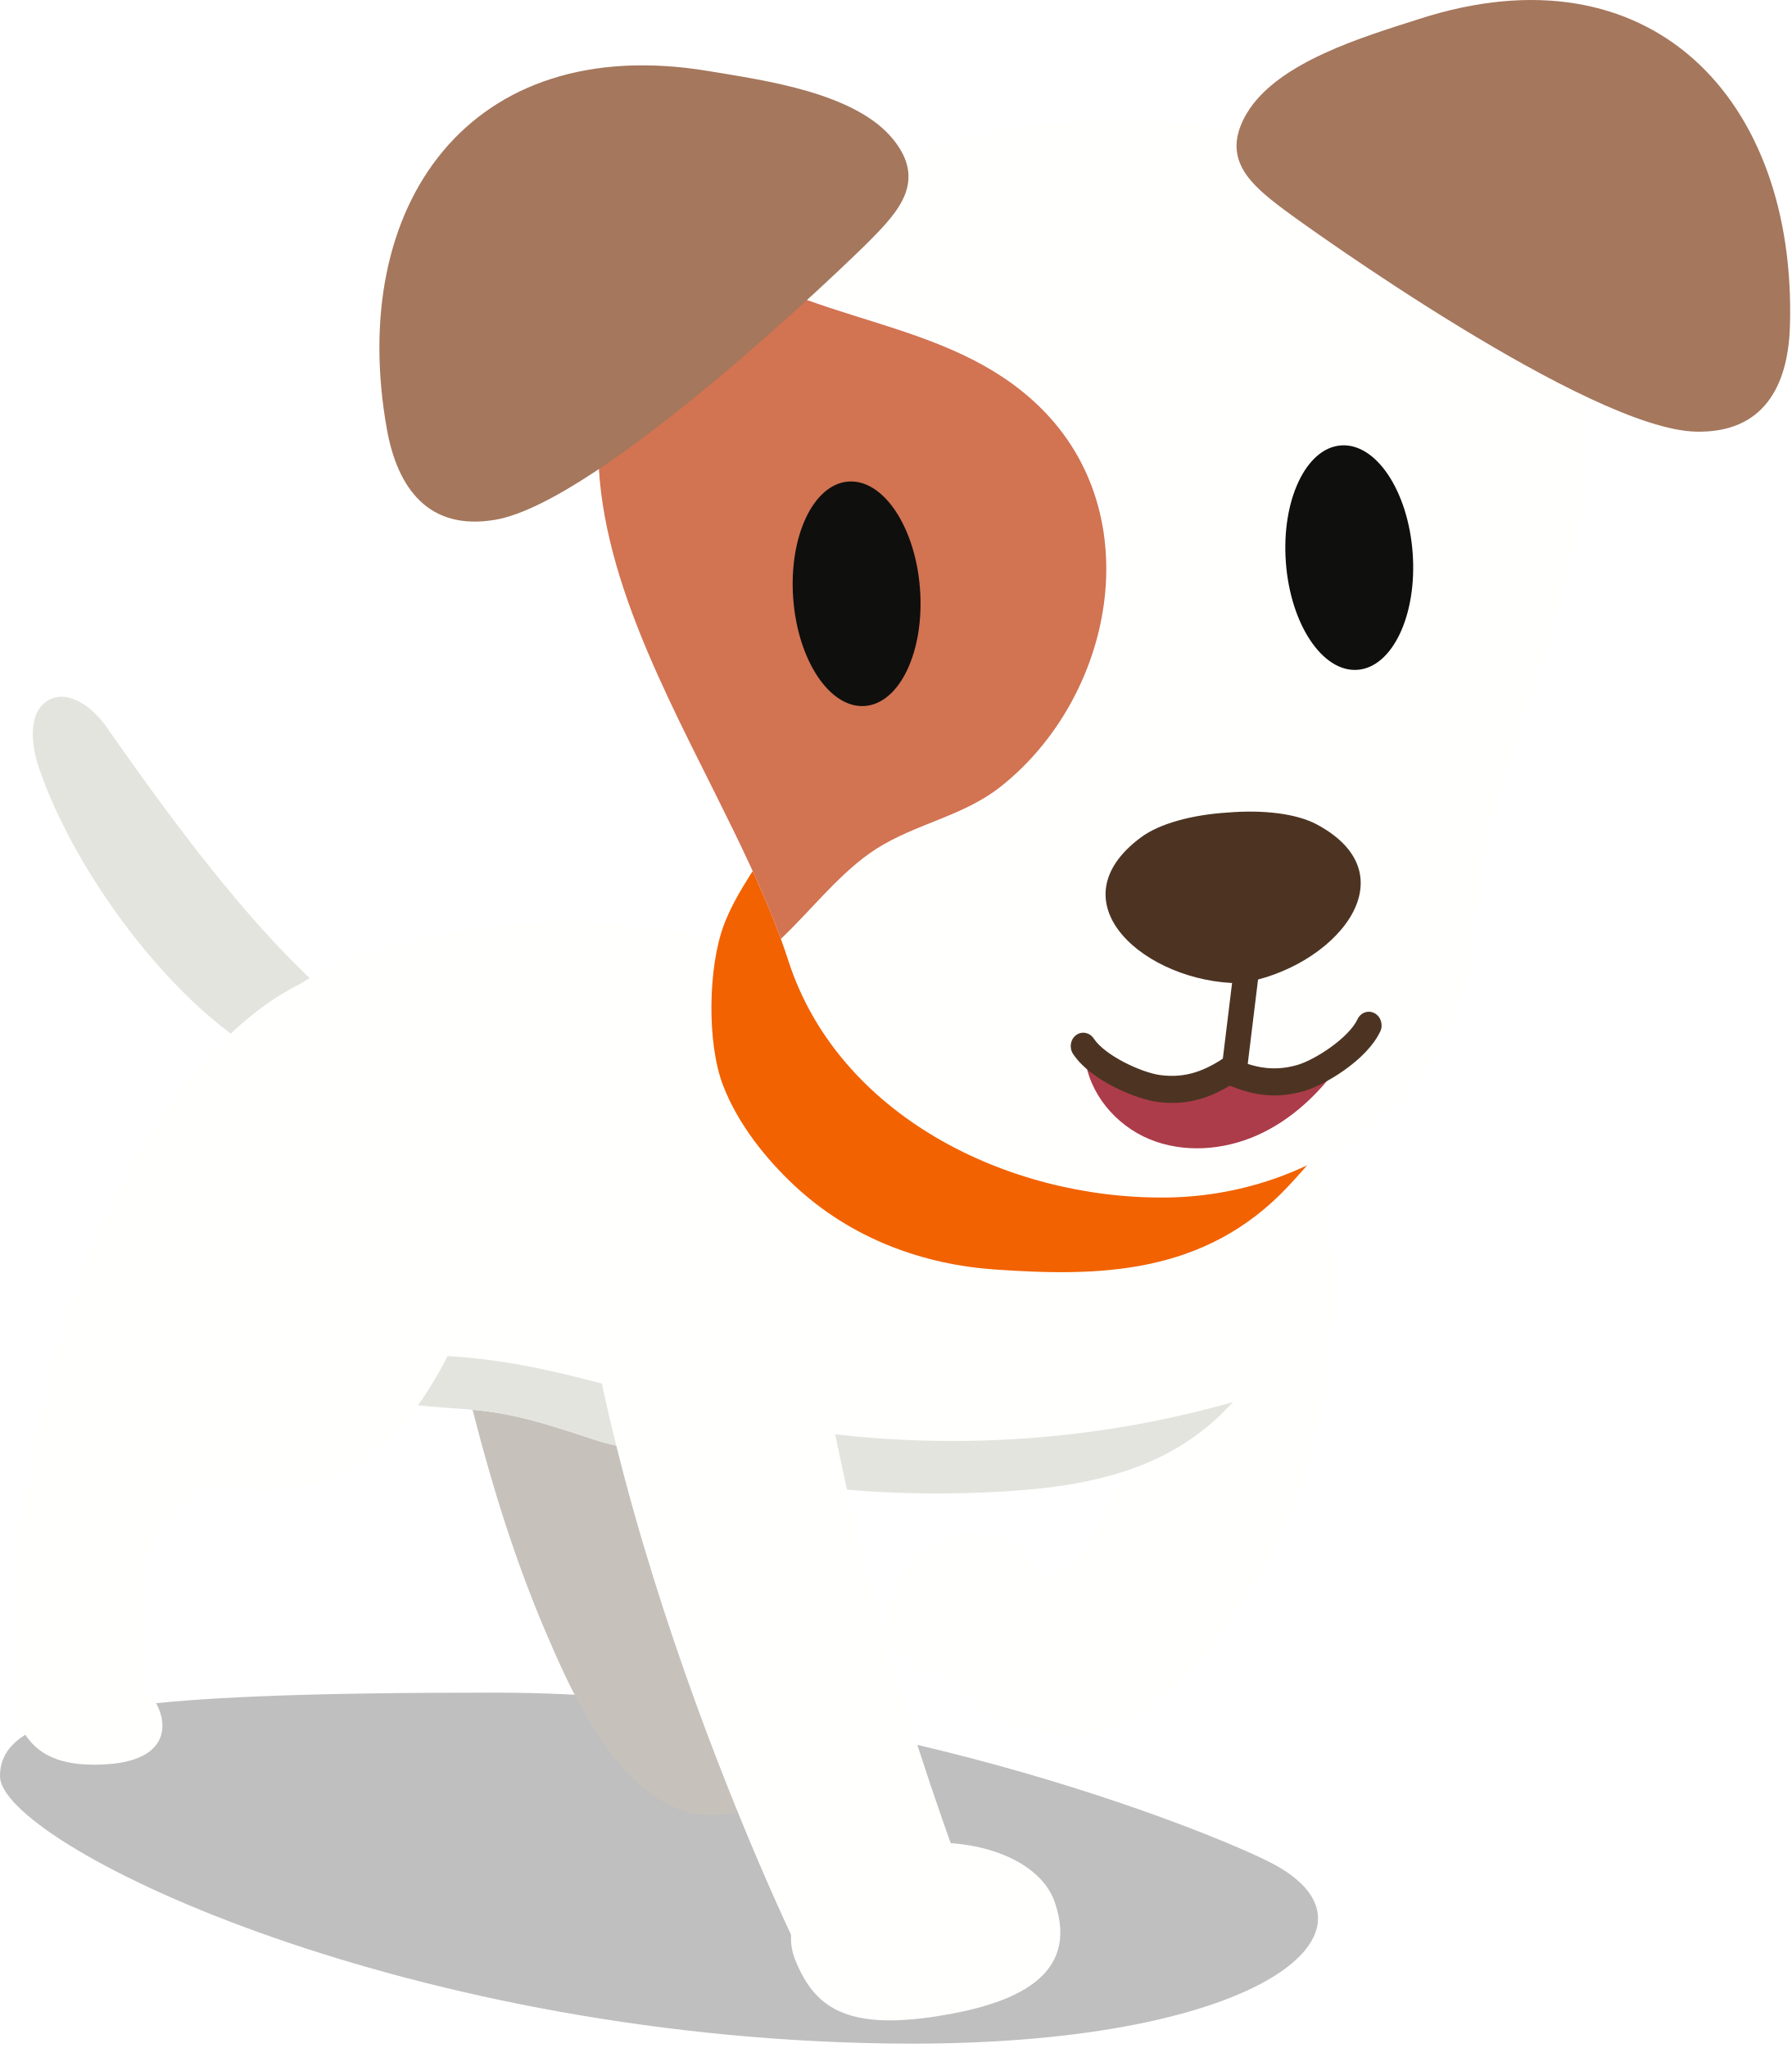
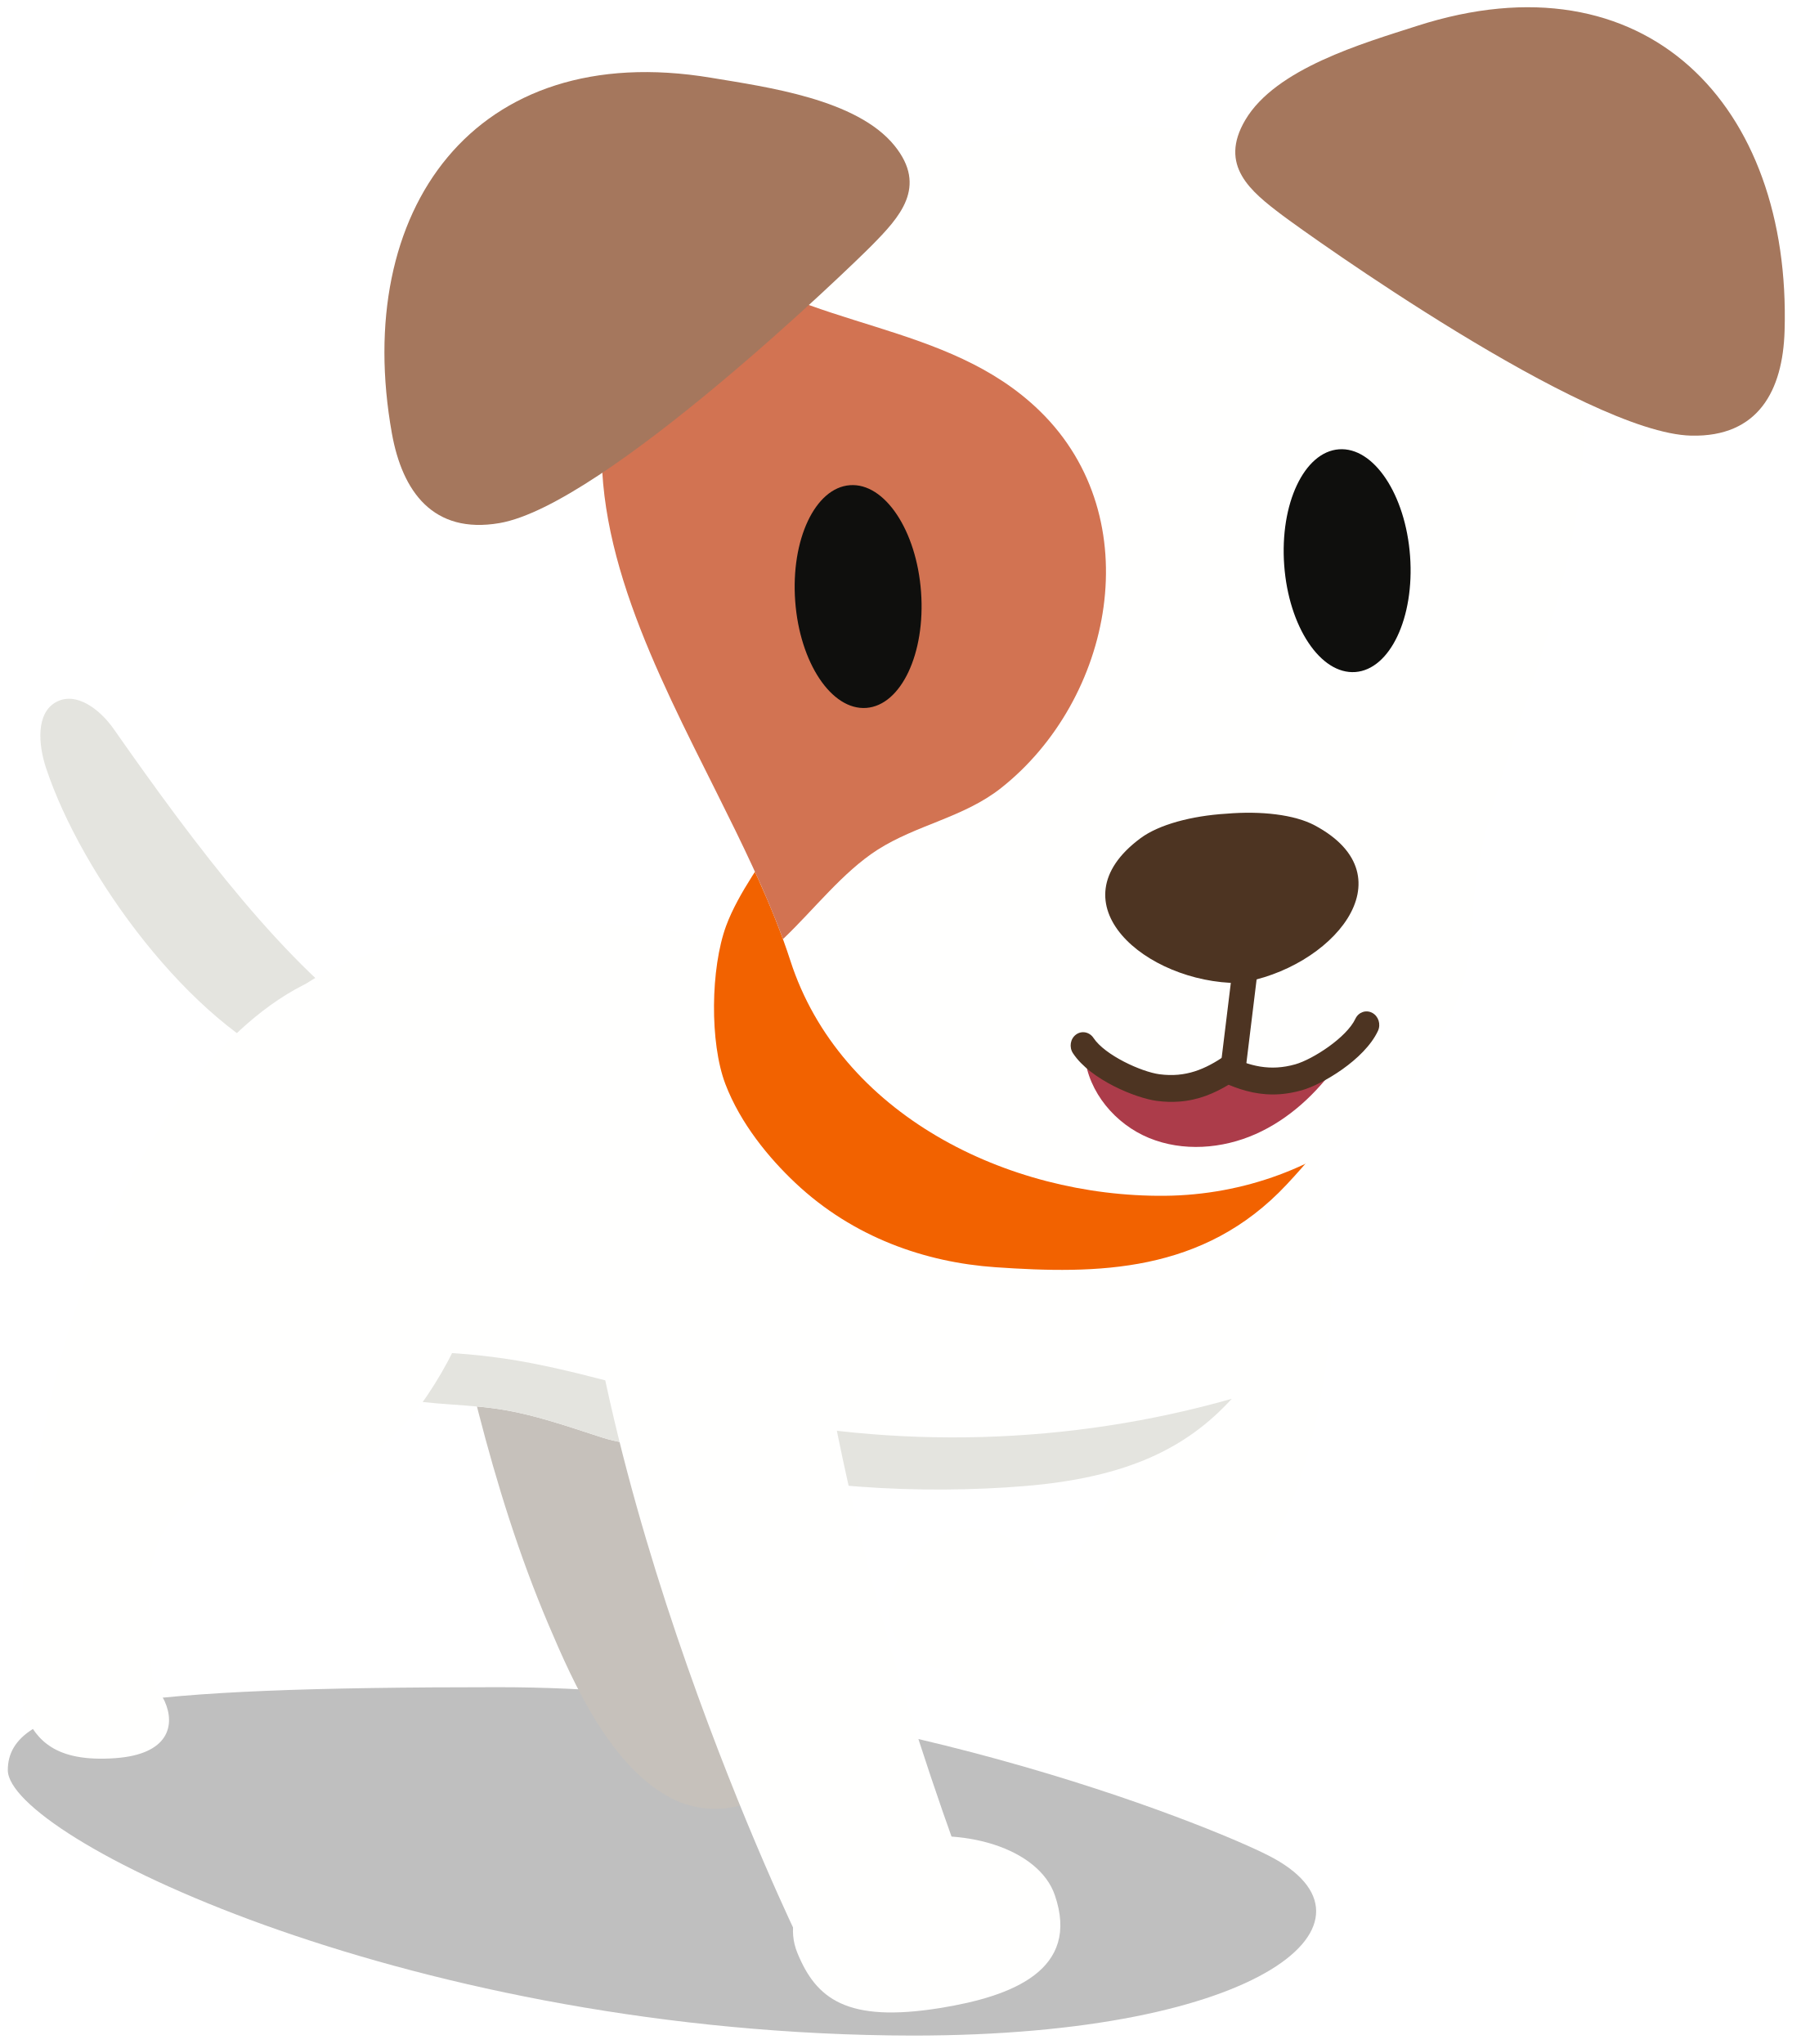
- <svg xmlns="http://www.w3.org/2000/svg" width="182px" height="208px" viewBox="0 0 182 208" version="1.1">
+ <svg xmlns="http://www.w3.org/2000/svg" width="111px" height="126px" viewBox="0 0 111 126" version="1.1">
  <g id="Dog-states" stroke="none" stroke-width="1" fill="none" fill-rule="evenodd">
-     <g id="for-markdown-descriptions" transform="translate(-48, -38)">
-       <g id="walking" transform="translate(48, 38)">
-         <path d="M92.59,207.558 C91.813,207.558 91.031,207.552 90.233,207.541 C39.895,206.843 0,187.143 0,180.394 C0,173.644 12.284,171.908 50.183,171.908 C88.073,171.908 122.714,185.928 129.02,189.138 C142.026,195.757 128.699,207.558 92.59,207.558" id="Fill-4" fill-opacity="0.25" fill="#000000" />
-         <path d="M38.02,104.767 C42.803,108.116 32.101,109.56 29.385,108.447 C18.745,104.072 7.565,88.875 3.909,77.84 C3.128,75.482 2.848,72.231 4.957,71.093 C7.02,69.979 9.459,71.889 10.825,73.841 C19.377,86.06 28.399,98.028 38.02,104.767" id="Fill-5" fill="#E4E4DF" />
-         <path d="M55.34,165.522 C57.937,171.633 61.704,180.053 67.905,183.272 C71.715,185.25 76.332,184.394 79.233,181.692 C80.056,180.927 80.773,180.003 81.103,178.886 C81.432,177.769 81.328,176.434 80.635,175.398 C79.699,174.001 77.951,173.43 76.852,172.158 C74.432,169.358 75.127,162.409 75.306,159.148 C75.579,154.183 76.431,149.331 77.216,144.482 C77.731,141.301 78.213,138.083 78.051,134.793 C77.686,127.424 74.059,120.192 69.172,114.348 C63.333,107.365 49.299,99.689 43.472,109.265 C40.923,113.454 42.801,119.403 43.767,124.131 C45.104,130.675 46.476,137.22 48.146,143.716 C50.045,151.1 52.326,158.433 55.34,165.522" id="Fill-6" fill="#C6C1BB" />
-         <path d="M119.609,121.302 C118.618,122.799 117.898,124.501 117.483,126.177 C116.451,130.346 116.714,134.63 116.337,138.872 C115.326,150.245 109.816,157.999 108.842,158.891 C104.922,162.476 102.351,155.676 97.818,158.026 C91.982,161.052 93.692,175.386 107.881,176.199 C118.373,176.802 127.861,161.937 131.473,152.712 C134.895,143.973 136.681,130.694 134.562,121.93 C133.612,117.996 130.346,115.741 125.655,116.778 C123.121,117.339 121.071,119.096 119.609,121.302" id="Fill-7" fill="#FFFFFE" />
-         <path d="M132.002,132.333 C134.841,127.107 135.592,119.786 132.633,114.272 C131.232,111.663 129.149,109.668 127.012,107.908 C118.904,101.232 108.291,99.607 98.162,98.637 C87.885,97.652 76.287,95.737 66.045,94.264 C48.083,91.679 30.929,97.93 28.886,101.512 C25.758,106.997 31.324,115.583 30.731,121.714 C29.986,129.426 28.892,138.971 38.055,141.854 C41.815,143.037 45.85,142.852 49.757,143.378 C53.57,143.893 57.127,145.167 60.767,146.343 C63.951,147.37 67.325,147.164 70.506,148.271 C80.175,151.636 93.77,152.179 104.086,151.325 C120.471,149.97 126.009,143.366 132.002,132.333" id="Fill-8" fill="#FFFFFE" />
-         <path d="M95.964,156.124 C93.16,157.184 91.108,159.831 90.445,162.746 C90.266,163.531 90.178,164.344 90.286,165.141 C90.51,166.79 91.592,168.264 93.018,169.128 C94.444,169.992 96.181,170.276 97.839,170.091 C100.633,169.777 103.271,168.083 104.574,165.6 C105.761,163.337 105.993,159.588 103.959,157.717 C101.855,155.783 98.636,155.115 95.964,156.124" id="Fill-9" fill="#FFFFFE" />
-         <path d="M73.981,143.84 C67.099,142.296 60.381,140.055 53.454,138.726 C46.763,137.441 39.46,137.226 32.671,138.196 C33.859,139.789 35.57,141.072 38.055,141.854 C41.815,143.038 45.85,142.852 49.757,143.378 C53.57,143.894 57.127,145.167 60.767,146.343 C63.951,147.37 67.325,147.164 70.506,148.271 C80.175,151.636 93.77,152.179 104.086,151.326 C114.635,150.453 120.684,147.402 125.258,142.397 C108.639,147.12 90.839,147.621 73.981,143.84" id="Fill-10" fill="#E4E4DF" />
-         <path d="M82.001,126.395 C82.001,126.395 83.264,151.506 98.346,192.066 L80.914,197.672 C80.914,197.672 58.241,151.109 57.868,113.931 L82.001,126.395" id="Fill-11" fill="#FFFFFE" />
-         <path d="M107.144,193.175 C109.792,200.845 102.798,203.553 95.395,204.742 C85.85,206.275 82.724,203.794 80.803,199.105 C78.889,194.425 83.227,189.297 90.5,187.658 C97.774,186.021 105.503,188.417 107.144,193.175" id="Fill-12" fill="#FFFFFE" />
-         <path d="M1.753,174.707 C2.926,177.229 4.763,179.616 10.993,179.171 C16.493,178.777 17.136,175.788 16.068,173.385 C15.566,172.256 14.843,172.227 14.732,170.269 C14.109,159.23 14.095,156.638 19.836,151.594 C21.488,150.143 24.744,151.354 26.868,151.394 C33.179,151.516 39.248,147.479 42.905,142.087 C47.002,136.047 49.503,128.545 50.415,121.234 C51.191,115.014 50.36,107.325 47.086,102.491 C43.525,97.234 35.276,97.479 30.185,100.089 C25.621,102.43 21.642,106.365 18.272,110.799 C0.004,134.833 0.648,172.334 1.753,174.707" id="Fill-13" fill="#FFFFFE" />
-         <path d="M73.51,94.007 C71.921,98.33 71.818,105.945 73.434,110.188 C74.972,114.228 77.902,117.77 80.588,120.301 C86.526,125.902 93.933,128.44 101.054,128.932 C111.493,129.656 122.352,129.573 130.866,120.481 C135.114,115.943 138.693,111.275 139.449,103.611 C141.43,83.497 127.602,78.963 115.802,76.051 C104.691,73.313 87.636,71.346 79.28,84.229 C77.482,87.002 74.741,90.66 73.51,94.007" id="Fill-14" fill="#F26200" />
-         <path d="M61.028,41.297 C63.142,24.639 85.302,16.935 99.624,13.622 C102.199,13.026 105.286,12.649 108.668,12.485 C112.037,12.154 115.145,12.076 117.783,12.289 C132.434,13.476 155.48,17.864 160.002,34.036 C163.613,46.939 158.696,61.012 154.268,74.511 C152.245,80.675 150.114,86.901 149.957,92.737 C149.488,110.069 134.565,121.476 118.415,121.624 C102.265,121.773 85.142,113.236 80.083,97.561 C78.291,92.004 75.509,86.306 72.609,80.502 C66.258,67.794 59.343,54.589 61.028,41.297" id="Fill-15" fill="#FFFFFE" />
-         <path d="M79.326,95.359 C77.555,90.503 75.128,85.543 72.609,80.502 C66.258,67.794 59.343,54.589 61.028,41.297 C61.891,34.498 66.095,29.192 71.738,25.067 C81.646,33.06 96.108,32.015 105.649,41.355 C116.87,52.34 113.062,70.894 101.636,79.907 C97.832,82.91 93.018,83.649 88.995,86.225 C85.436,88.506 82.486,92.358 79.326,95.359" id="Fill-16" fill="#D27352" />
-         <path d="M80.579,60.777 C81.041,67.071 84.298,71.962 87.855,71.701 C91.413,71.439 93.922,66.126 93.46,59.832 C92.998,53.539 89.741,48.648 86.183,48.909 C82.625,49.17 80.118,54.484 80.579,60.777" id="Fill-17" fill="#0F0F0D" />
-         <path d="M130.624,57.105 C131.086,63.399 134.344,68.29 137.9,68.029 C141.458,67.768 143.968,62.454 143.506,56.16 C143.044,49.867 139.786,44.976 136.228,45.237 C132.671,45.498 130.162,50.812 130.624,57.105" id="Fill-18" fill="#0F0F0D" />
-         <path d="M181.831,33.143 C181.645,39.19 179.172,44.001 172.272,43.839 C161.455,43.583 132.988,23.213 130.426,21.283 C127.203,18.852 123.889,16.205 126.639,11.541 C129.756,6.26 138.681,3.696 144.194,1.919 C167.626,-5.634 182.538,10.01 181.831,33.143" id="Fill-19" fill="#A5775D" />
-         <path d="M39.304,43.601 C40.372,49.556 43.521,53.955 50.323,52.787 C60.988,50.955 86.177,26.647 88.429,24.364 C91.263,21.489 94.151,18.387 90.75,14.174 C86.899,9.405 77.695,8.171 71.978,7.218 C47.696,3.166 35.226,20.818 39.304,43.601" id="Fill-20" fill="#A5775D" />
-         <path d="M124.17,108.046 C123.742,108.213 123.361,108.742 122.98,108.938 C121.66,109.615 119.902,109.805 118.442,109.841 C116.894,109.88 115.337,109.661 113.863,109.185 C113.282,108.996 110.273,108.009 110.201,107.314 C110.591,111.029 113.338,114.289 116.793,115.709 C120.248,117.129 124.275,116.826 127.69,115.312 C131.106,113.798 133.939,111.155 136.097,108.105 C135.145,109.449 130.991,109.62 129.537,109.568 C128.534,109.532 127.283,109.451 126.344,109.074 C125.761,108.84 125.055,107.985 124.414,107.994 L124.17,108.046" id="Fill-21" fill="#AC3C4A" />
-         <path d="M115.923,85.03 C117.815,83.63 121.15,82.746 124.688,82.526 L124.702,82.525 L124.717,82.524 C128.25,82.225 131.675,82.614 133.753,83.722 C143.643,89.009 135.384,98.446 125.988,99.855 L125.988,99.858 L125.977,99.858 L125.961,99.86 L125.961,99.857 C116.46,99.835 106.909,91.705 115.923,85.03" id="Fill-22" fill="#4D3422" />
-         <path d="M125.255,109.695 C125.961,109.781 126.607,109.241 126.699,108.489 L128.158,96.549 C128.25,95.797 127.753,95.117 127.047,95.03 C126.34,94.944 125.694,95.484 125.601,96.236 L124.142,108.178 C124.051,108.929 124.548,109.609 125.255,109.695" id="Fill-23" fill="#4D3422" />
-         <path d="M109.312,105.13 C109.89,104.698 110.696,104.851 111.108,105.475 C112.275,107.238 116.012,108.944 117.867,109.188 C120.553,109.541 122.535,108.684 124.612,107.263 L124.604,107.15 L124.709,107.199 L124.803,107.137 L124.81,107.248 C127.073,108.351 129.16,108.909 131.764,108.169 C133.564,107.656 137.013,105.424 137.91,103.508 C138.226,102.831 139,102.562 139.636,102.905 C140.273,103.248 140.533,104.073 140.218,104.749 C138.831,107.713 134.492,110.239 132.452,110.819 C131.661,111.045 130.91,111.176 130.193,111.229 C128.217,111.374 126.507,110.916 124.933,110.263 C123.471,111.139 121.846,111.841 119.87,111.986 C119.152,112.039 118.389,112.02 117.574,111.911 C115.472,111.635 110.81,109.77 109.007,107.039 C108.596,106.417 108.731,105.562 109.312,105.13" id="Fill-24" fill="#4D3422" />
+     <g id="for-markdown-descriptions" transform="translate(-34, -30)">
+       <g id="Group" transform="translate(14, 19)">
+         <g id="walking" transform="translate(20.48193, 11.44578)">
+           <path d="M55.777,125.035 C55.309,125.035 54.838,125.031 54.357,125.024 C24.033,124.604 0,112.736 0,108.671 C0,104.605 7.4,103.559 30.231,103.559 C53.056,103.559 73.924,112.005 77.723,113.938 C85.558,117.926 77.53,125.035 55.777,125.035" id="Fill-4" fill-opacity="0.25" fill="#000000" />
+           <path d="M22.904,63.112 C25.785,65.13 19.338,66 17.702,65.329 C11.292,62.694 4.557,53.539 2.355,46.891 C1.884,45.471 1.716,43.512 2.986,42.827 C4.229,42.156 5.698,43.306 6.521,44.482 C11.673,51.843 17.108,59.053 22.904,63.112" id="Fill-5" fill="#E4E4DF" />
+           <path d="M33.337,99.712 C34.902,103.393 37.171,108.465 40.907,110.405 C43.202,111.596 45.983,111.08 47.731,109.453 C48.227,108.992 48.658,108.435 48.857,107.762 C49.055,107.089 48.993,106.285 48.575,105.661 C48.011,104.82 46.958,104.476 46.296,103.709 C44.839,102.023 45.257,97.836 45.365,95.872 C45.53,92.881 46.043,89.958 46.516,87.037 C46.826,85.121 47.116,83.182 47.019,81.2 C46.799,76.761 44.614,72.405 41.67,68.884 C38.152,64.677 29.698,60.053 26.188,65.822 C24.652,68.346 25.784,71.929 26.366,74.777 C27.171,78.72 27.998,82.662 29.004,86.576 C30.148,91.024 31.522,95.441 33.337,99.712" id="Fill-6" fill="#C6C1BB" />
+           <path d="M72.054,73.073 C71.457,73.975 71.023,75 70.773,76.01 C70.151,78.521 70.31,81.102 70.083,83.658 C69.473,90.509 66.154,95.18 65.567,95.717 C63.206,97.877 61.657,93.78 58.927,95.196 C55.411,97.019 56.441,105.654 64.989,106.144 C71.309,106.507 77.025,97.552 79.201,91.995 C81.262,86.73 82.338,78.731 81.061,73.452 C80.489,71.082 78.522,69.723 75.696,70.348 C74.169,70.686 72.934,71.744 72.054,73.073" id="Fill-7" fill="#FFFFFE" />
+           <path d="M79.519,79.718 C81.23,76.57 81.682,72.16 79.899,68.838 C79.055,67.267 77.801,66.065 76.513,65.005 C71.629,60.983 65.236,60.004 59.134,59.42 C52.943,58.826 45.956,57.673 39.786,56.785 C28.966,55.228 18.632,58.994 17.401,61.152 C15.517,64.456 18.87,69.628 18.513,73.321 C18.064,77.967 17.405,83.717 22.925,85.454 C25.19,86.167 27.62,86.055 29.974,86.372 C32.271,86.682 34.414,87.45 36.607,88.158 C38.525,88.777 40.557,88.653 42.473,89.32 C48.298,91.347 56.488,91.674 62.702,91.159 C72.573,90.343 75.909,86.365 79.519,79.718" id="Fill-8" fill="#FFFFFE" />
+           <path d="M57.81,94.05 C56.12,94.689 54.884,96.283 54.485,98.039 C54.377,98.512 54.324,99.002 54.389,99.482 C54.524,100.476 55.176,101.364 56.035,101.884 C56.894,102.405 57.94,102.576 58.939,102.464 C60.622,102.275 62.211,101.255 62.996,99.759 C63.711,98.396 63.851,96.137 62.626,95.01 C61.358,93.845 59.419,93.442 57.81,94.05" id="Fill-9" fill="#FFFFFE" />
+           <path d="M44.567,86.65 C40.421,85.72 36.374,84.37 32.201,83.57 C28.17,82.796 23.771,82.666 19.681,83.25 C20.397,84.21 21.428,84.983 22.925,85.454 C25.19,86.167 27.62,86.055 29.974,86.372 C32.271,86.683 34.414,87.45 36.607,88.158 C38.525,88.777 40.557,88.653 42.473,89.32 C48.298,91.347 56.488,91.674 62.702,91.16 C69.057,90.634 72.701,88.796 75.457,85.781 C65.445,88.626 54.722,88.928 44.567,86.65" id="Fill-10" fill="#E4E4DF" />
+           <path d="M49.398,76.141 C49.398,76.141 50.159,91.268 59.245,115.702 L48.743,119.079 C48.743,119.079 35.085,91.029 34.86,68.633 L49.398,76.141" id="Fill-11" fill="#FFFFFE" />
+           <path d="M64.545,116.37 C66.14,120.991 61.927,122.622 57.467,123.338 C51.717,124.262 49.834,122.767 48.677,119.942 C47.523,117.123 50.137,114.034 54.518,113.047 C58.9,112.061 63.556,113.504 64.545,116.37" id="Fill-12" fill="#FFFFFE" />
+           <path d="M1.056,105.245 C1.763,106.764 2.869,108.202 6.622,107.934 C9.936,107.697 10.323,105.896 9.68,104.449 C9.377,103.768 8.942,103.751 8.875,102.571 C8.499,95.921 8.491,94.36 11.949,91.321 C12.945,90.447 14.906,91.177 16.186,91.201 C19.987,91.274 23.643,88.842 25.846,85.594 C28.314,81.956 29.821,77.436 30.37,73.032 C30.838,69.285 30.337,64.653 28.365,61.741 C26.22,58.574 21.251,58.722 18.184,60.294 C15.434,61.705 13.037,64.075 11.007,66.746 C0.002,81.224 0.39,103.815 1.056,105.245" id="Fill-13" fill="#FFFFFE" />
+           <path d="M44.283,56.63 C43.326,59.235 43.264,63.822 44.237,66.378 C45.164,68.812 46.929,70.946 48.547,72.47 C52.124,75.844 56.586,77.373 60.876,77.67 C67.164,78.106 73.706,78.056 78.835,72.579 C81.394,69.845 83.55,67.033 84.005,62.416 C85.199,50.299 76.869,47.568 69.76,45.814 C63.067,44.164 52.793,42.979 47.759,50.74 C46.676,52.411 45.025,54.614 44.283,56.63" id="Fill-14" fill="#F26200" />
+           <path d="M36.764,24.877 C38.037,14.842 51.387,10.202 60.014,8.206 C61.566,7.847 63.425,7.62 65.463,7.521 C67.492,7.321 69.364,7.274 70.954,7.403 C79.78,8.118 93.663,10.761 96.387,20.503 C98.562,28.276 95.6,36.754 92.933,44.886 C91.714,48.599 90.43,52.35 90.336,55.865 C90.053,66.306 81.063,73.178 71.334,73.267 C61.605,73.357 51.29,68.214 48.243,58.771 C47.163,55.424 45.487,51.991 43.74,48.495 C39.914,40.839 35.749,32.885 36.764,24.877" id="Fill-15" fill="#FFFFFE" />
+           <path d="M47.787,57.445 C46.72,54.52 45.258,51.532 43.74,48.495 C39.914,40.839 35.749,32.885 36.764,24.877 C37.284,20.782 39.816,17.585 43.216,15.1 C49.184,19.915 57.896,19.286 63.644,24.912 C70.404,31.53 68.11,42.707 61.227,48.136 C58.935,49.946 56.035,50.391 53.611,51.942 C51.467,53.317 49.69,55.637 47.787,57.445" id="Fill-16" fill="#D27352" />
+           <path d="M48.542,36.612 C48.82,40.404 50.782,43.35 52.925,43.193 C55.068,43.035 56.58,39.835 56.301,36.043 C56.023,32.252 54.061,29.306 51.917,29.463 C49.774,29.62 48.264,32.821 48.542,36.612" id="Fill-17" fill="#0F0F0D" />
+           <path d="M78.689,34.4 C78.967,38.192 80.93,41.138 83.072,40.981 C85.216,40.824 86.728,37.623 86.449,33.831 C86.171,30.04 84.208,27.094 82.065,27.251 C79.922,27.408 78.411,30.609 78.689,34.4" id="Fill-18" fill="#0F0F0D" />
+           <path d="M109.537,19.965 C109.425,23.608 107.935,26.506 103.778,26.409 C97.262,26.255 80.113,13.983 78.57,12.821 C76.628,11.356 74.632,9.762 76.289,6.952 C78.166,3.771 83.543,2.226 86.864,1.156 C100.98,-3.394 109.963,6.03 109.537,19.965" id="Fill-19" fill="#A5775D" />
+           <path d="M23.677,26.265 C24.32,29.853 26.217,32.503 30.315,31.799 C36.74,30.696 51.914,16.052 53.27,14.677 C54.978,12.945 56.717,11.076 54.669,8.538 C52.349,5.665 46.804,4.922 43.36,4.348 C28.733,1.907 21.22,12.541 23.677,26.265" id="Fill-20" fill="#A5775D" />
+           <path d="M74.801,65.088 C74.543,65.188 74.314,65.507 74.084,65.625 C73.289,66.033 72.23,66.147 71.351,66.169 C70.418,66.192 69.48,66.061 68.592,65.774 C68.242,65.66 66.43,65.065 66.386,64.647 C66.621,66.885 68.276,68.849 70.357,69.704 C72.439,70.559 74.864,70.377 76.922,69.465 C78.98,68.553 80.686,66.961 81.986,65.123 C81.413,65.933 78.91,66.036 78.034,66.005 C77.43,65.983 76.677,65.934 76.111,65.707 C75.76,65.566 75.334,65.051 74.948,65.056 L74.801,65.088" id="Fill-21" fill="#AC3C4A" />
+           <path d="M69.833,51.223 C70.973,50.379 72.982,49.847 75.113,49.714 L75.122,49.714 L75.131,49.713 C77.259,49.533 79.322,49.767 80.574,50.435 C86.532,53.62 81.557,59.305 75.896,60.153 L75.896,60.155 L75.89,60.155 L75.88,60.156 L75.88,60.155 C70.157,60.141 64.403,55.244 69.833,51.223" id="Fill-22" fill="#4D3422" />
+           <path d="M75.455,66.081 C75.88,66.133 76.269,65.808 76.325,65.355 L77.204,58.162 C77.259,57.709 76.96,57.299 76.534,57.247 C76.108,57.195 75.719,57.52 75.663,57.973 L74.784,65.167 C74.73,65.62 75.029,66.029 75.455,66.081" id="Fill-23" fill="#4D3422" />
+           <path d="M65.851,63.331 C66.199,63.071 66.684,63.163 66.933,63.539 C67.636,64.601 69.887,65.629 71.004,65.776 C72.622,65.988 73.816,65.472 75.067,64.616 L75.063,64.548 L75.126,64.577 L75.183,64.54 L75.187,64.607 C76.55,65.271 77.807,65.608 79.376,65.162 C80.46,64.853 82.538,63.508 83.078,62.354 C83.269,61.946 83.735,61.784 84.118,61.991 C84.502,62.197 84.658,62.694 84.469,63.102 C83.633,64.887 81.019,66.409 79.79,66.758 C79.314,66.894 78.861,66.973 78.43,67.005 C77.239,67.092 76.209,66.817 75.261,66.423 C74.38,66.951 73.401,67.374 72.211,67.461 C71.778,67.493 71.319,67.482 70.828,67.416 C69.561,67.25 66.753,66.126 65.667,64.481 C65.419,64.106 65.501,63.591 65.851,63.331" id="Fill-24" fill="#4D3422" />
+         </g>
      </g>
    </g>
  </g>
</svg>
